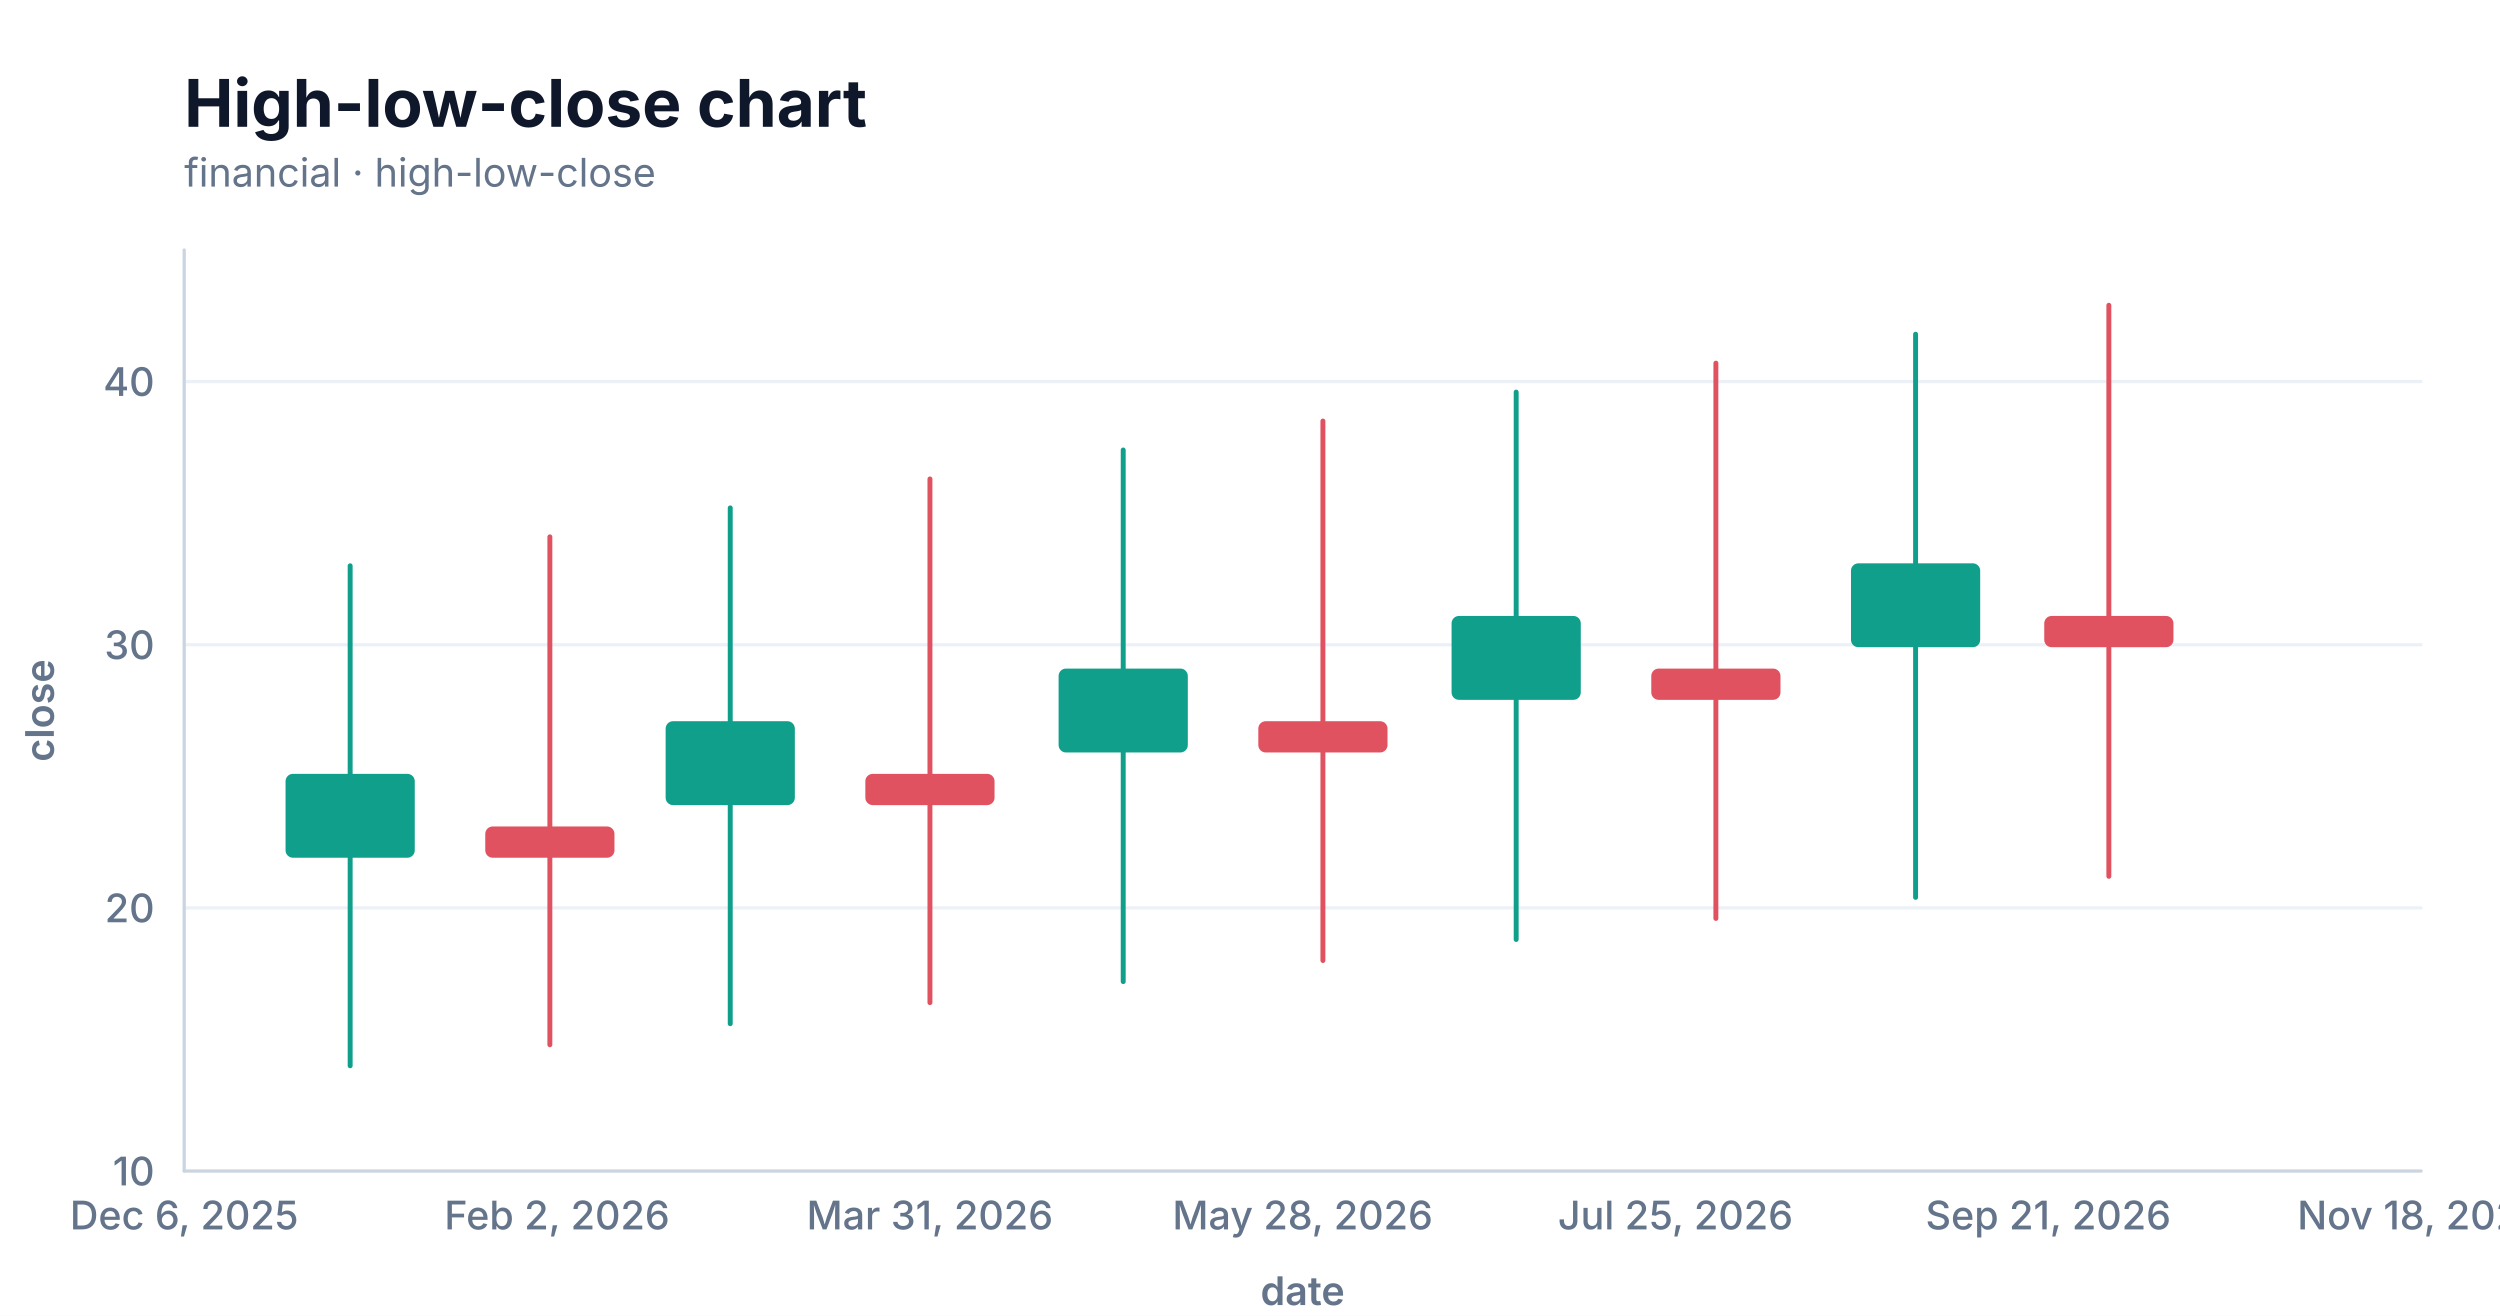
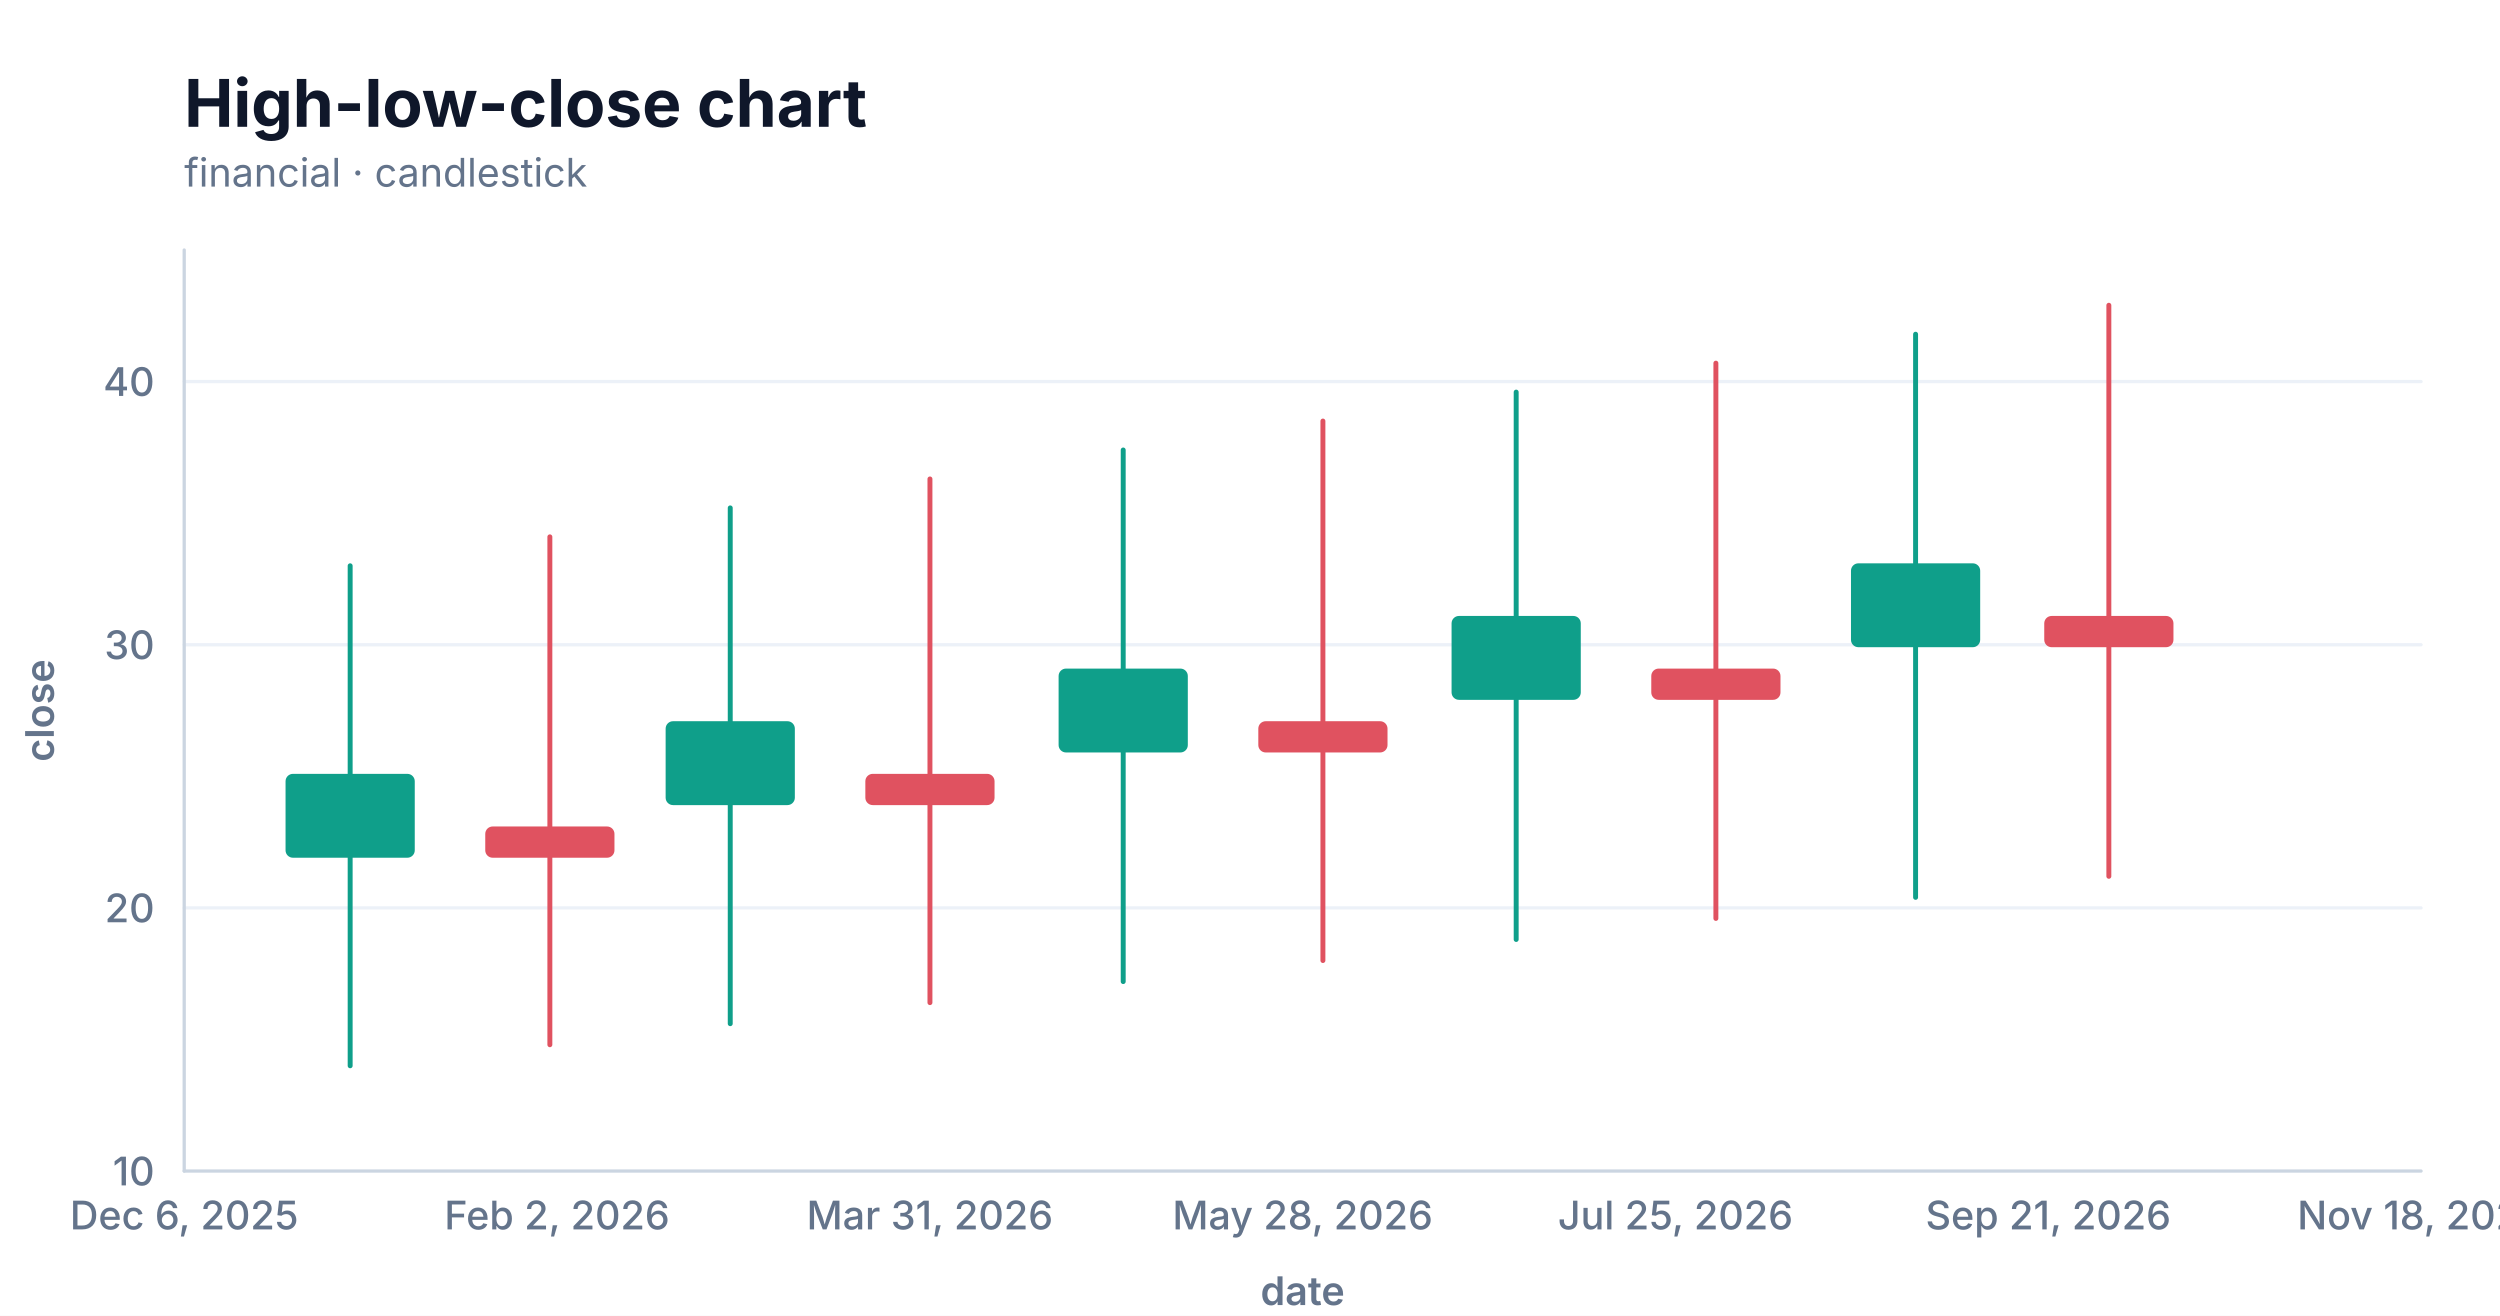
<svg xmlns="http://www.w3.org/2000/svg" width="760" height="400" viewBox="0 0 760 400" role="img" aria-labelledby="title description">
  <defs>
    <clipPath id="clip-1">
      <rect x="56" y="76" width="680" height="280" />
    </clipPath>
  </defs>
  <rect width="100%" height="100%" fill="#ffffff" />
  <g data-scene-node="scene:root">
    <line data-scene-node="axis-y:grid:1" opacity="0.82" x1="56" y1="276" x2="736" y2="276" fill="none" stroke="#e8eef6" stroke-width="1" stroke-linecap="round" />
    <line data-scene-node="axis-y:grid:2" opacity="0.82" x1="56" y1="196" x2="736" y2="196" fill="none" stroke="#e8eef6" stroke-width="1" stroke-linecap="round" />
    <line data-scene-node="axis-y:grid:3" opacity="0.82" x1="56" y1="116" x2="736" y2="116" fill="none" stroke="#e8eef6" stroke-width="1" stroke-linecap="round" />
    <g data-scene-node="layer-0:group" clip-path="url(#clip-1)">
      <line data-scene-node="layer-0:financial-wick:0" x1="106.447" y1="172" x2="106.447" y2="324" fill="none" stroke="#0f9f8a" stroke-width="1.5" stroke-linecap="round" />
      <line data-scene-node="layer-0:financial-wick:1" x1="167.157" y1="163.2" x2="167.157" y2="317.6" fill="none" stroke="#e05260" stroke-width="1.5" stroke-linecap="round" />
      <line data-scene-node="layer-0:financial-wick:2" x1="221.993" y1="154.4" x2="221.993" y2="311.2" fill="none" stroke="#0f9f8a" stroke-width="1.5" stroke-linecap="round" />
      <line data-scene-node="layer-0:financial-wick:3" x1="282.703" y1="145.6" x2="282.703" y2="304.8" fill="none" stroke="#e05260" stroke-width="1.5" stroke-linecap="round" />
      <line data-scene-node="layer-0:financial-wick:4" x1="341.455" y1="136.8" x2="341.455" y2="298.4" fill="none" stroke="#0f9f8a" stroke-width="1.5" stroke-linecap="round" />
      <line data-scene-node="layer-0:financial-wick:5" x1="402.165" y1="128" x2="402.165" y2="292" fill="none" stroke="#e05260" stroke-width="1.5" stroke-linecap="round" />
      <line data-scene-node="layer-0:financial-wick:6" x1="460.917" y1="119.2" x2="460.917" y2="285.6" fill="none" stroke="#0f9f8a" stroke-width="1.5" stroke-linecap="round" />
      <line data-scene-node="layer-0:financial-wick:7" x1="521.628" y1="110.4" x2="521.628" y2="279.2" fill="none" stroke="#e05260" stroke-width="1.5" stroke-linecap="round" />
      <line data-scene-node="layer-0:financial-wick:8" x1="582.338" y1="101.6" x2="582.338" y2="272.8" fill="none" stroke="#0f9f8a" stroke-width="1.5" stroke-linecap="round" />
      <line data-scene-node="layer-0:financial-wick:9" x1="641.09" y1="92.8" x2="641.09" y2="266.4" fill="none" stroke="#e05260" stroke-width="1.5" stroke-linecap="round" />
      <rect data-scene-node="layer-0:financial-body:0" x="87.558" y="236" width="37.778" height="24" rx="1.5" fill="#0f9f8a" stroke="#0f9f8a" stroke-width="1.5" />
      <rect data-scene-node="layer-0:financial-body:1" x="148.268" y="252" width="37.778" height="8" rx="1.5" fill="#e05260" stroke="#e05260" stroke-width="1.5" />
      <rect data-scene-node="layer-0:financial-body:2" x="203.104" y="220" width="37.778" height="24" rx="1.5" fill="#0f9f8a" stroke="#0f9f8a" stroke-width="1.5" />
      <rect data-scene-node="layer-0:financial-body:3" x="263.814" y="236" width="37.778" height="8" rx="1.5" fill="#e05260" stroke="#e05260" stroke-width="1.5" />
      <rect data-scene-node="layer-0:financial-body:4" x="322.566" y="204" width="37.778" height="24" rx="1.5" fill="#0f9f8a" stroke="#0f9f8a" stroke-width="1.5" />
      <rect data-scene-node="layer-0:financial-body:5" x="383.276" y="220" width="37.778" height="8" rx="1.5" fill="#e05260" stroke="#e05260" stroke-width="1.5" />
      <rect data-scene-node="layer-0:financial-body:6" x="442.028" y="188" width="37.778" height="24" rx="1.5" fill="#0f9f8a" stroke="#0f9f8a" stroke-width="1.5" />
      <rect data-scene-node="layer-0:financial-body:7" x="502.739" y="204" width="37.778" height="8" rx="1.5" fill="#e05260" stroke="#e05260" stroke-width="1.5" />
      <rect data-scene-node="layer-0:financial-body:8" x="563.449" y="172" width="37.778" height="24" rx="1.5" fill="#0f9f8a" stroke="#0f9f8a" stroke-width="1.5" />
      <rect data-scene-node="layer-0:financial-body:9" x="622.201" y="188" width="37.778" height="8" rx="1.5" fill="#e05260" stroke="#e05260" stroke-width="1.5" />
    </g>
    <line data-scene-node="axis-x:line" x1="56" y1="356" x2="736" y2="356" fill="none" stroke="#cbd5e1" stroke-width="1" stroke-linecap="round" />
    <line data-scene-node="axis-y:line" x1="56" y1="76" x2="56" y2="356" fill="none" stroke="#cbd5e1" stroke-width="1" stroke-linecap="round" />
    <text data-scene-node="axis-x:label:0" x="56" y="365" fill="#64748b" font-family="Inter, ui-sans-serif, system-ui, -apple-system, BlinkMacSystemFont, &quot;Segoe UI&quot;, sans-serif" font-size="12" font-weight="500" text-anchor="middle" dominant-baseline="text-before-edge">Dec 6, 2025</text>
    <text data-scene-node="axis-x:label:1" x="169.333" y="365" fill="#64748b" font-family="Inter, ui-sans-serif, system-ui, -apple-system, BlinkMacSystemFont, &quot;Segoe UI&quot;, sans-serif" font-size="12" font-weight="500" text-anchor="middle" dominant-baseline="text-before-edge">Feb 2, 2026</text>
    <text data-scene-node="axis-x:label:2" x="282.667" y="365" fill="#64748b" font-family="Inter, ui-sans-serif, system-ui, -apple-system, BlinkMacSystemFont, &quot;Segoe UI&quot;, sans-serif" font-size="12" font-weight="500" text-anchor="middle" dominant-baseline="text-before-edge">Mar 31, 2026</text>
    <text data-scene-node="axis-x:label:3" x="396" y="365" fill="#64748b" font-family="Inter, ui-sans-serif, system-ui, -apple-system, BlinkMacSystemFont, &quot;Segoe UI&quot;, sans-serif" font-size="12" font-weight="500" text-anchor="middle" dominant-baseline="text-before-edge">May 28, 2026</text>
    <text data-scene-node="axis-x:label:4" x="509.333" y="365" fill="#64748b" font-family="Inter, ui-sans-serif, system-ui, -apple-system, BlinkMacSystemFont, &quot;Segoe UI&quot;, sans-serif" font-size="12" font-weight="500" text-anchor="middle" dominant-baseline="text-before-edge">Jul 25, 2026</text>
    <text data-scene-node="axis-x:label:5" x="622.667" y="365" fill="#64748b" font-family="Inter, ui-sans-serif, system-ui, -apple-system, BlinkMacSystemFont, &quot;Segoe UI&quot;, sans-serif" font-size="12" font-weight="500" text-anchor="middle" dominant-baseline="text-before-edge">Sep 21, 2026</text>
    <text data-scene-node="axis-x:label:6" x="736" y="365" fill="#64748b" font-family="Inter, ui-sans-serif, system-ui, -apple-system, BlinkMacSystemFont, &quot;Segoe UI&quot;, sans-serif" font-size="12" font-weight="500" text-anchor="middle" dominant-baseline="text-before-edge">Nov 18, 2026</text>
    <text data-scene-node="axis-x:title" x="396" y="388" fill="#64748b" font-family="Inter, ui-sans-serif, system-ui, -apple-system, BlinkMacSystemFont, &quot;Segoe UI&quot;, sans-serif" font-size="12" font-weight="600" text-anchor="middle" dominant-baseline="text-before-edge">date</text>
    <text data-scene-node="axis-y:label:0" x="47" y="356" fill="#64748b" font-family="Inter, ui-sans-serif, system-ui, -apple-system, BlinkMacSystemFont, &quot;Segoe UI&quot;, sans-serif" font-size="12" font-weight="500" text-anchor="end" dominant-baseline="central">10</text>
    <text data-scene-node="axis-y:label:1" x="47" y="276" fill="#64748b" font-family="Inter, ui-sans-serif, system-ui, -apple-system, BlinkMacSystemFont, &quot;Segoe UI&quot;, sans-serif" font-size="12" font-weight="500" text-anchor="end" dominant-baseline="central">20</text>
    <text data-scene-node="axis-y:label:2" x="47" y="196" fill="#64748b" font-family="Inter, ui-sans-serif, system-ui, -apple-system, BlinkMacSystemFont, &quot;Segoe UI&quot;, sans-serif" font-size="12" font-weight="500" text-anchor="end" dominant-baseline="central">30</text>
    <text data-scene-node="axis-y:label:3" x="47" y="116" fill="#64748b" font-family="Inter, ui-sans-serif, system-ui, -apple-system, BlinkMacSystemFont, &quot;Segoe UI&quot;, sans-serif" font-size="12" font-weight="500" text-anchor="end" dominant-baseline="central">40</text>
    <text data-scene-node="axis-y:title" x="12" y="216" fill="#64748b" font-family="Inter, ui-sans-serif, system-ui, -apple-system, BlinkMacSystemFont, &quot;Segoe UI&quot;, sans-serif" font-size="12" font-weight="600" text-anchor="middle" dominant-baseline="central" transform="rotate(-90 12 216)">close</text>
    <text data-scene-node="chart:title" x="56" y="24" fill="#0f172a" font-family="Inter, ui-sans-serif, system-ui, -apple-system, BlinkMacSystemFont, &quot;Segoe UI&quot;, sans-serif" font-size="20" font-weight="700" text-anchor="start" dominant-baseline="text-before-edge">High-low-close chart</text>
-     <text data-scene-node="chart:subtitle" x="56" y="48" fill="#64748b" font-family="Inter, ui-sans-serif, system-ui, -apple-system, BlinkMacSystemFont, &quot;Segoe UI&quot;, sans-serif" font-size="12" font-weight="400" text-anchor="start" dominant-baseline="text-before-edge">financial · high-low-close</text>
+     <text data-scene-node="chart:subtitle" x="56" y="48" fill="#64748b" font-family="Inter, ui-sans-serif, system-ui, -apple-system, BlinkMacSystemFont, &quot;Segoe UI&quot;, sans-serif" font-size="12" font-weight="400" text-anchor="start" dominant-baseline="text-before-edge">financial · candlestick</text>
  </g>
</svg>
